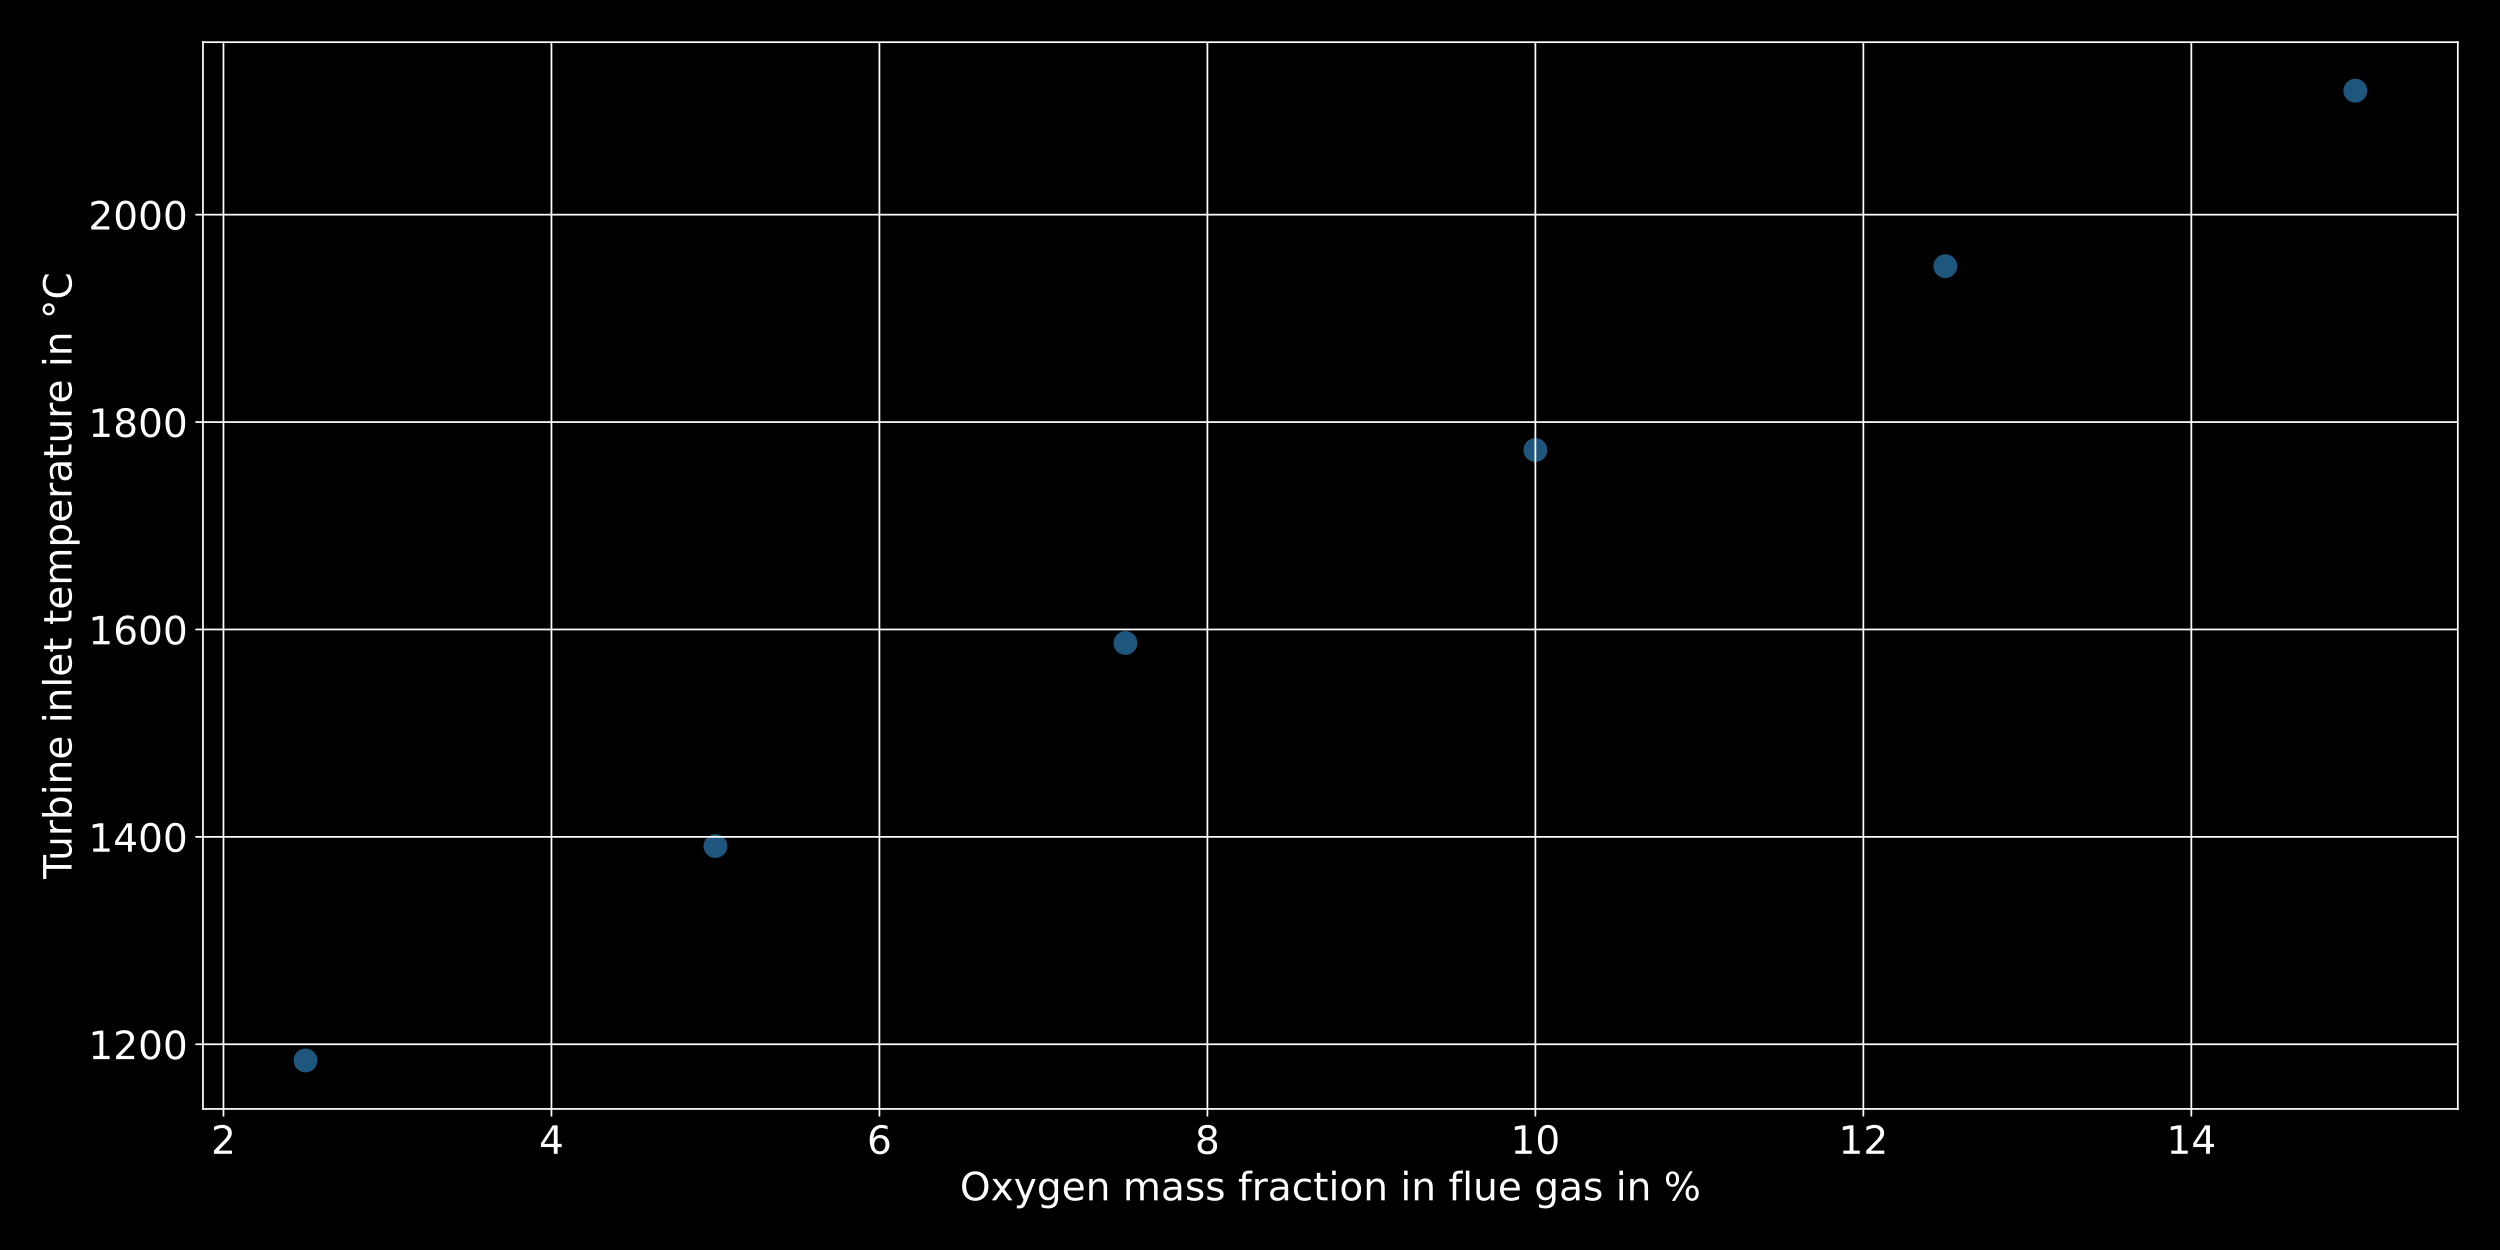
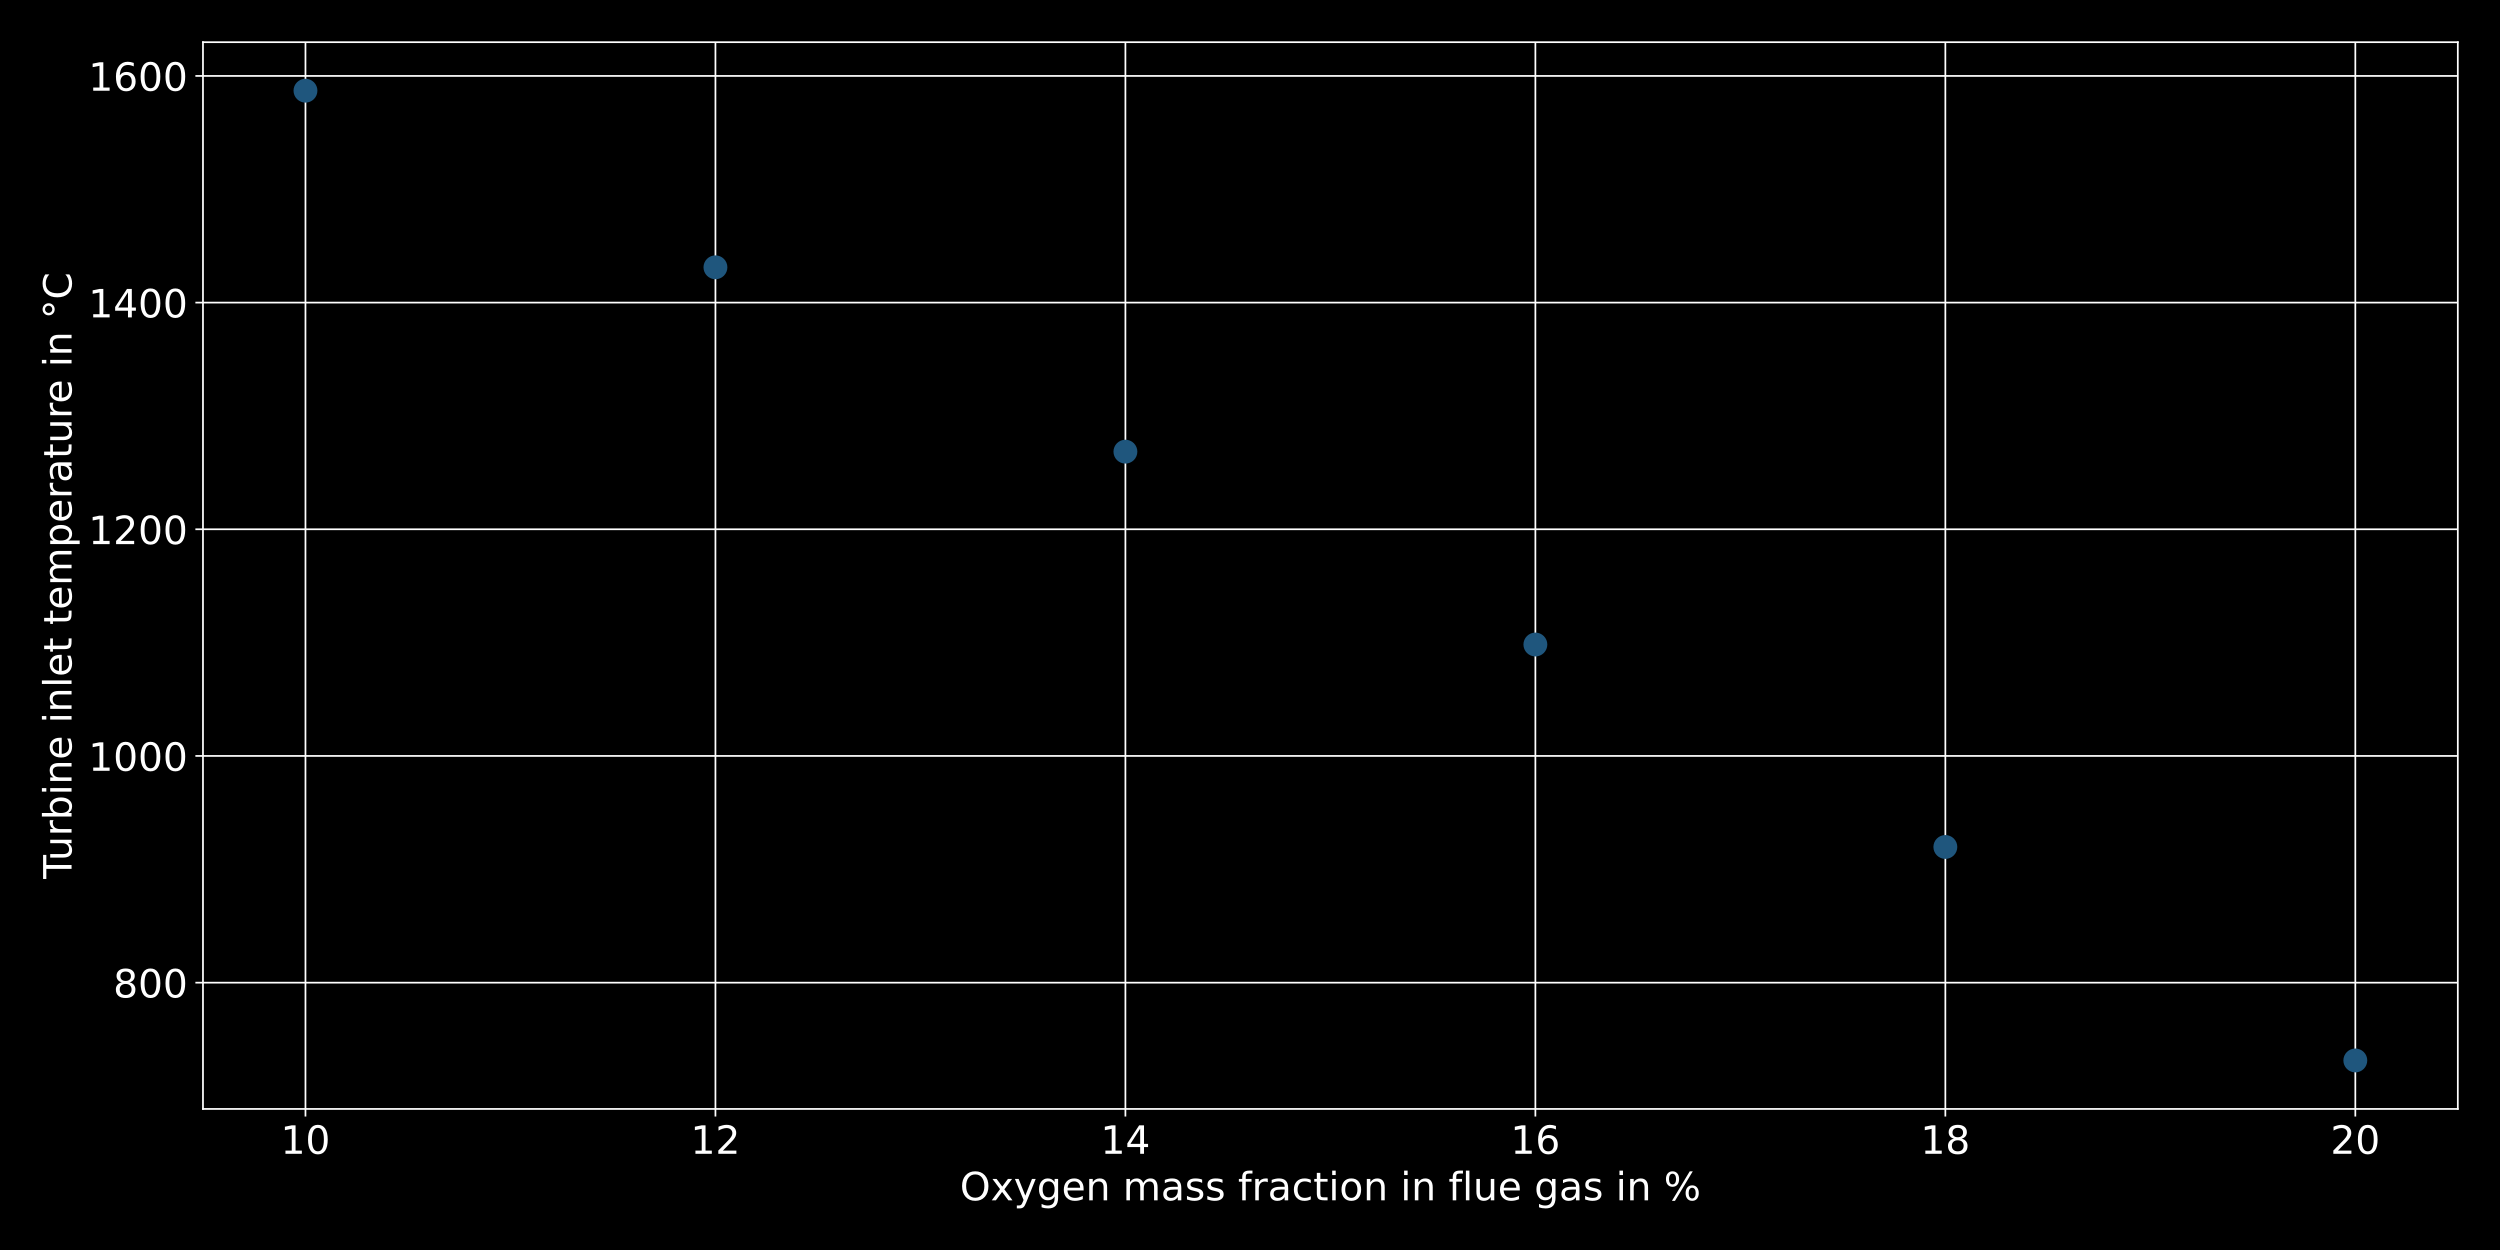
<svg xmlns="http://www.w3.org/2000/svg" xmlns:xlink="http://www.w3.org/1999/xlink" width="1152pt" height="576pt" viewBox="0 0 1152 576" version="1.1">
  <defs>
    <style type="text/css">*{stroke-linejoin: round; stroke-linecap: butt}</style>
  </defs>
  <g id="figure_1">
    <g id="patch_1">
      <path d="M 0 576  L 1152 576  L 1152 0  L 0 0  z " />
    </g>
    <g id="axes_1">
      <g id="patch_2">
        <path d="M 93.53 511  L 1132.56 511  L 1132.56 19.44  L 93.53 19.44  z " />
      </g>
-       <g id="PathCollection_1">
-         <defs>
-           <path id="m4b98dcb42b" d="M 0 5  C 1.326 5 2.598 4.473 3.536 3.536  C 4.473 2.598 5 1.326 5 0  C 5 -1.326 4.473 -2.598 3.536 -3.536  C 2.598 -4.473 1.326 -5 0 -5  C -1.326 -5 -2.598 -4.473 -3.536 -3.536  C -4.473 -2.598 -5 -1.326 -5 0  C -5 1.326 -4.473 2.598 -3.536 3.536  C -2.598 4.473 -1.326 5 0 5  z " style="stroke: #1f567d" />
-         </defs>
-         <g clip-path="url(#p46b7e50afd)">
-           <use xlink:href="#m4b98dcb42b" x="140.759" y="488.656" style="fill: #1f567d; stroke: #1f567d" />
-           <use xlink:href="#m4b98dcb42b" x="329.673" y="389.87" style="fill: #1f567d; stroke: #1f567d" />
-           <use xlink:href="#m4b98dcb42b" x="518.588" y="296.292" style="fill: #1f567d; stroke: #1f567d" />
-           <use xlink:href="#m4b98dcb42b" x="707.502" y="207.367" style="fill: #1f567d; stroke: #1f567d" />
-           <use xlink:href="#m4b98dcb42b" x="896.417" y="122.654" style="fill: #1f567d; stroke: #1f567d" />
-           <use xlink:href="#m4b98dcb42b" x="1085.331" y="41.784" style="fill: #1f567d; stroke: #1f567d" />
-         </g>
-       </g>
      <g id="matplotlib.axis_1">
        <g id="xtick_1">
          <g id="line2d_1">
-             <path d="M 102.976 511  L 102.976 19.44  " clip-path="url(#p46b7e50afd)" style="fill: none; stroke: #ffffff; stroke-width: 0.8; stroke-linecap: square" />
+             <path d="M 140.759 511  L 140.759 19.44  " clip-path="url(#pb9cee5fb3f)" style="fill: none; stroke: #ffffff; stroke-width: 0.8; stroke-linecap: square" />
          </g>
          <g id="line2d_2">
            <defs>
-               <path id="mc4c4ea09f8" d="M 0 0  L 0 3.5  " style="stroke: #ffffff; stroke-width: 0.8" />
+               <path id="m5a4a7cf193" d="M 0 0  L 0 3.5  " style="stroke: #ffffff; stroke-width: 0.8" />
            </defs>
            <g>
-               <use xlink:href="#mc4c4ea09f8" x="102.976" y="511" style="fill: #ffffff; stroke: #ffffff; stroke-width: 0.8" />
+               <use xlink:href="#m5a4a7cf193" x="140.759" y="511" style="fill: #ffffff; stroke: #ffffff; stroke-width: 0.8" />
            </g>
          </g>
          <g id="text_1">
-             <g style="fill: #ffffff" transform="translate(97.24948 531.6772)scale(0.18 -0.18)">
-               <defs>
-                 <path id="DejaVuSans-32" d="M 1228 531  L 3431 531  L 3431 0  L 469 0  L 469 531  Q 828 903 1448 1529  Q 2069 2156 2228 2338  Q 2531 2678 2651 2914  Q 2772 3150 2772 3378  Q 2772 3750 2511 3984  Q 2250 4219 1831 4219  Q 1534 4219 1204 4116  Q 875 4013 500 3803  L 500 4441  Q 881 4594 1212 4672  Q 1544 4750 1819 4750  Q 2544 4750 2975 4387  Q 3406 4025 3406 3419  Q 3406 3131 3298 2873  Q 3191 2616 2906 2266  Q 2828 2175 2409 1742  Q 1991 1309 1228 531  z " transform="scale(0.015625)" />
-               </defs>
-               <use xlink:href="#DejaVuSans-32" />
+             <g style="fill: #ffffff" transform="translate(129.3061 531.6772) scale(0.18 -0.18)">
+               <defs>
+                 <path id="DejaVuSans-31" d="M 794 531  L 1825 531  L 1825 4091  L 703 3866  L 703 4441  L 1819 4666  L 2450 4666  L 2450 531  L 3481 531  L 3481 0  L 794 0  L 794 531  z " transform="scale(0.015625)" />
+                 <path id="DejaVuSans-30" d="M 2034 4250  Q 1547 4250 1301 3770  Q 1056 3291 1056 2328  Q 1056 1369 1301 889  Q 1547 409 2034 409  Q 2525 409 2770 889  Q 3016 1369 3016 2328  Q 3016 3291 2770 3770  Q 2525 4250 2034 4250  z M 2034 4750  Q 2819 4750 3233 4129  Q 3647 3509 3647 2328  Q 3647 1150 3233 529  Q 2819 -91 2034 -91  Q 1250 -91 836 529  Q 422 1150 422 2328  Q 422 3509 836 4129  Q 1250 4750 2034 4750  z " transform="scale(0.015625)" />
+               </defs>
+               <use xlink:href="#DejaVuSans-31" />
+               <use xlink:href="#DejaVuSans-30" x="63.623" />
            </g>
          </g>
        </g>
        <g id="xtick_2">
          <g id="line2d_3">
-             <path d="M 254.107 511  L 254.107 19.44  " clip-path="url(#p46b7e50afd)" style="fill: none; stroke: #ffffff; stroke-width: 0.8; stroke-linecap: square" />
+             <path d="M 329.673 511  L 329.673 19.44  " clip-path="url(#pb9cee5fb3f)" style="fill: none; stroke: #ffffff; stroke-width: 0.8; stroke-linecap: square" />
          </g>
          <g id="line2d_4">
            <g>
-               <use xlink:href="#mc4c4ea09f8" x="254.107" y="511" style="fill: #ffffff; stroke: #ffffff; stroke-width: 0.8" />
+               <use xlink:href="#m5a4a7cf193" x="329.673" y="511" style="fill: #ffffff; stroke: #ffffff; stroke-width: 0.8" />
            </g>
          </g>
          <g id="text_2">
-             <g style="fill: #ffffff" transform="translate(248.3811 531.6772)scale(0.18 -0.18)">
-               <defs>
-                 <path id="DejaVuSans-34" d="M 2419 4116  L 825 1625  L 2419 1625  L 2419 4116  z M 2253 4666  L 3047 4666  L 3047 1625  L 3713 1625  L 3713 1100  L 3047 1100  L 3047 0  L 2419 0  L 2419 1100  L 313 1100  L 313 1709  L 2253 4666  z " transform="scale(0.015625)" />
-               </defs>
-               <use xlink:href="#DejaVuSans-34" />
+             <g style="fill: #ffffff" transform="translate(318.2207 531.6772) scale(0.18 -0.18)">
+               <defs>
+                 <path id="DejaVuSans-32" d="M 1228 531  L 3431 531  L 3431 0  L 469 0  L 469 531  Q 828 903 1448 1529  Q 2069 2156 2228 2338  Q 2531 2678 2651 2914  Q 2772 3150 2772 3378  Q 2772 3750 2511 3984  Q 2250 4219 1831 4219  Q 1534 4219 1204 4116  Q 875 4013 500 3803  L 500 4441  Q 881 4594 1212 4672  Q 1544 4750 1819 4750  Q 2544 4750 2975 4387  Q 3406 4025 3406 3419  Q 3406 3131 3298 2873  Q 3191 2616 2906 2266  Q 2828 2175 2409 1742  Q 1991 1309 1228 531  z " transform="scale(0.015625)" />
+               </defs>
+               <use xlink:href="#DejaVuSans-31" />
+               <use xlink:href="#DejaVuSans-32" x="63.623" />
            </g>
          </g>
        </g>
        <g id="xtick_3">
          <g id="line2d_5">
-             <path d="M 405.239 511  L 405.239 19.44  " clip-path="url(#p46b7e50afd)" style="fill: none; stroke: #ffffff; stroke-width: 0.8; stroke-linecap: square" />
+             <path d="M 518.588 511  L 518.588 19.44  " clip-path="url(#pb9cee5fb3f)" style="fill: none; stroke: #ffffff; stroke-width: 0.8; stroke-linecap: square" />
          </g>
          <g id="line2d_6">
            <g>
-               <use xlink:href="#mc4c4ea09f8" x="405.239" y="511" style="fill: #ffffff; stroke: #ffffff; stroke-width: 0.8" />
+               <use xlink:href="#m5a4a7cf193" x="518.588" y="511" style="fill: #ffffff; stroke: #ffffff; stroke-width: 0.8" />
            </g>
          </g>
          <g id="text_3">
-             <g style="fill: #ffffff" transform="translate(399.5127 531.6772)scale(0.18 -0.18)">
-               <defs>
-                 <path id="DejaVuSans-36" d="M 2113 2584  Q 1688 2584 1439 2293  Q 1191 2003 1191 1497  Q 1191 994 1439 701  Q 1688 409 2113 409  Q 2538 409 2786 701  Q 3034 994 3034 1497  Q 3034 2003 2786 2293  Q 2538 2584 2113 2584  z M 3366 4563  L 3366 3988  Q 3128 4100 2886 4159  Q 2644 4219 2406 4219  Q 1781 4219 1451 3797  Q 1122 3375 1075 2522  Q 1259 2794 1537 2939  Q 1816 3084 2150 3084  Q 2853 3084 3261 2657  Q 3669 2231 3669 1497  Q 3669 778 3244 343  Q 2819 -91 2113 -91  Q 1303 -91 875 529  Q 447 1150 447 2328  Q 447 3434 972 4092  Q 1497 4750 2381 4750  Q 2619 4750 2861 4703  Q 3103 4656 3366 4563  z " transform="scale(0.015625)" />
-               </defs>
-               <use xlink:href="#DejaVuSans-36" />
+             <g style="fill: #ffffff" transform="translate(507.1352 531.6772) scale(0.18 -0.18)">
+               <defs>
+                 <path id="DejaVuSans-34" d="M 2419 4116  L 825 1625  L 2419 1625  L 2419 4116  z M 2253 4666  L 3047 4666  L 3047 1625  L 3713 1625  L 3713 1100  L 3047 1100  L 3047 0  L 2419 0  L 2419 1100  L 313 1100  L 313 1709  L 2253 4666  z " transform="scale(0.015625)" />
+               </defs>
+               <use xlink:href="#DejaVuSans-31" />
+               <use xlink:href="#DejaVuSans-34" x="63.623" />
            </g>
          </g>
        </g>
        <g id="xtick_4">
          <g id="line2d_7">
-             <path d="M 556.371 511  L 556.371 19.44  " clip-path="url(#p46b7e50afd)" style="fill: none; stroke: #ffffff; stroke-width: 0.8; stroke-linecap: square" />
+             <path d="M 707.502 511  L 707.502 19.44  " clip-path="url(#pb9cee5fb3f)" style="fill: none; stroke: #ffffff; stroke-width: 0.8; stroke-linecap: square" />
          </g>
          <g id="line2d_8">
            <g>
-               <use xlink:href="#mc4c4ea09f8" x="556.371" y="511" style="fill: #ffffff; stroke: #ffffff; stroke-width: 0.8" />
+               <use xlink:href="#m5a4a7cf193" x="707.502" y="511" style="fill: #ffffff; stroke: #ffffff; stroke-width: 0.8" />
            </g>
          </g>
          <g id="text_4">
-             <g style="fill: #ffffff" transform="translate(550.6444 531.6772)scale(0.18 -0.18)">
-               <defs>
-                 <path id="DejaVuSans-38" d="M 2034 2216  Q 1584 2216 1326 1975  Q 1069 1734 1069 1313  Q 1069 891 1326 650  Q 1584 409 2034 409  Q 2484 409 2743 651  Q 3003 894 3003 1313  Q 3003 1734 2745 1975  Q 2488 2216 2034 2216  z M 1403 2484  Q 997 2584 770 2862  Q 544 3141 544 3541  Q 544 4100 942 4425  Q 1341 4750 2034 4750  Q 2731 4750 3128 4425  Q 3525 4100 3525 3541  Q 3525 3141 3298 2862  Q 3072 2584 2669 2484  Q 3125 2378 3379 2068  Q 3634 1759 3634 1313  Q 3634 634 3220 271  Q 2806 -91 2034 -91  Q 1263 -91 848 271  Q 434 634 434 1313  Q 434 1759 690 2068  Q 947 2378 1403 2484  z M 1172 3481  Q 1172 3119 1398 2916  Q 1625 2713 2034 2713  Q 2441 2713 2670 2916  Q 2900 3119 2900 3481  Q 2900 3844 2670 4047  Q 2441 4250 2034 4250  Q 1625 4250 1398 4047  Q 1172 3844 1172 3481  z " transform="scale(0.015625)" />
-               </defs>
-               <use xlink:href="#DejaVuSans-38" />
+             <g style="fill: #ffffff" transform="translate(696.0498 531.6772) scale(0.18 -0.18)">
+               <defs>
+                 <path id="DejaVuSans-36" d="M 2113 2584  Q 1688 2584 1439 2293  Q 1191 2003 1191 1497  Q 1191 994 1439 701  Q 1688 409 2113 409  Q 2538 409 2786 701  Q 3034 994 3034 1497  Q 3034 2003 2786 2293  Q 2538 2584 2113 2584  z M 3366 4563  L 3366 3988  Q 3128 4100 2886 4159  Q 2644 4219 2406 4219  Q 1781 4219 1451 3797  Q 1122 3375 1075 2522  Q 1259 2794 1537 2939  Q 1816 3084 2150 3084  Q 2853 3084 3261 2657  Q 3669 2231 3669 1497  Q 3669 778 3244 343  Q 2819 -91 2113 -91  Q 1303 -91 875 529  Q 447 1150 447 2328  Q 447 3434 972 4092  Q 1497 4750 2381 4750  Q 2619 4750 2861 4703  Q 3103 4656 3366 4563  z " transform="scale(0.015625)" />
+               </defs>
+               <use xlink:href="#DejaVuSans-31" />
+               <use xlink:href="#DejaVuSans-36" x="63.623" />
            </g>
          </g>
        </g>
        <g id="xtick_5">
          <g id="line2d_9">
-             <path d="M 707.502 511  L 707.502 19.44  " clip-path="url(#p46b7e50afd)" style="fill: none; stroke: #ffffff; stroke-width: 0.8; stroke-linecap: square" />
+             <path d="M 896.417 511  L 896.417 19.44  " clip-path="url(#pb9cee5fb3f)" style="fill: none; stroke: #ffffff; stroke-width: 0.8; stroke-linecap: square" />
          </g>
          <g id="line2d_10">
            <g>
-               <use xlink:href="#mc4c4ea09f8" x="707.502" y="511" style="fill: #ffffff; stroke: #ffffff; stroke-width: 0.8" />
+               <use xlink:href="#m5a4a7cf193" x="896.417" y="511" style="fill: #ffffff; stroke: #ffffff; stroke-width: 0.8" />
            </g>
          </g>
          <g id="text_5">
-             <g style="fill: #ffffff" transform="translate(696.0498 531.6772)scale(0.18 -0.18)">
-               <defs>
-                 <path id="DejaVuSans-31" d="M 794 531  L 1825 531  L 1825 4091  L 703 3866  L 703 4441  L 1819 4666  L 2450 4666  L 2450 531  L 3481 531  L 3481 0  L 794 0  L 794 531  z " transform="scale(0.015625)" />
-                 <path id="DejaVuSans-30" d="M 2034 4250  Q 1547 4250 1301 3770  Q 1056 3291 1056 2328  Q 1056 1369 1301 889  Q 1547 409 2034 409  Q 2525 409 2770 889  Q 3016 1369 3016 2328  Q 3016 3291 2770 3770  Q 2525 4250 2034 4250  z M 2034 4750  Q 2819 4750 3233 4129  Q 3647 3509 3647 2328  Q 3647 1150 3233 529  Q 2819 -91 2034 -91  Q 1250 -91 836 529  Q 422 1150 422 2328  Q 422 3509 836 4129  Q 1250 4750 2034 4750  z " transform="scale(0.015625)" />
-               </defs>
-               <use xlink:href="#DejaVuSans-31" />
-               <use xlink:href="#DejaVuSans-30" x="63.623" />
+             <g style="fill: #ffffff" transform="translate(884.9643 531.6772) scale(0.18 -0.18)">
+               <defs>
+                 <path id="DejaVuSans-38" d="M 2034 2216  Q 1584 2216 1326 1975  Q 1069 1734 1069 1313  Q 1069 891 1326 650  Q 1584 409 2034 409  Q 2484 409 2743 651  Q 3003 894 3003 1313  Q 3003 1734 2745 1975  Q 2488 2216 2034 2216  z M 1403 2484  Q 997 2584 770 2862  Q 544 3141 544 3541  Q 544 4100 942 4425  Q 1341 4750 2034 4750  Q 2731 4750 3128 4425  Q 3525 4100 3525 3541  Q 3525 3141 3298 2862  Q 3072 2584 2669 2484  Q 3125 2378 3379 2068  Q 3634 1759 3634 1313  Q 3634 634 3220 271  Q 2806 -91 2034 -91  Q 1263 -91 848 271  Q 434 634 434 1313  Q 434 1759 690 2068  Q 947 2378 1403 2484  z M 1172 3481  Q 1172 3119 1398 2916  Q 1625 2713 2034 2713  Q 2441 2713 2670 2916  Q 2900 3119 2900 3481  Q 2900 3844 2670 4047  Q 2441 4250 2034 4250  Q 1625 4250 1398 4047  Q 1172 3844 1172 3481  z " transform="scale(0.015625)" />
+               </defs>
+               <use xlink:href="#DejaVuSans-31" />
+               <use xlink:href="#DejaVuSans-38" x="63.623" />
            </g>
          </g>
        </g>
        <g id="xtick_6">
          <g id="line2d_11">
-             <path d="M 858.634 511  L 858.634 19.44  " clip-path="url(#p46b7e50afd)" style="fill: none; stroke: #ffffff; stroke-width: 0.8; stroke-linecap: square" />
+             <path d="M 1085.331 511  L 1085.331 19.44  " clip-path="url(#pb9cee5fb3f)" style="fill: none; stroke: #ffffff; stroke-width: 0.8; stroke-linecap: square" />
          </g>
          <g id="line2d_12">
            <g>
-               <use xlink:href="#mc4c4ea09f8" x="858.634" y="511" style="fill: #ffffff; stroke: #ffffff; stroke-width: 0.8" />
+               <use xlink:href="#m5a4a7cf193" x="1085.331" y="511" style="fill: #ffffff; stroke: #ffffff; stroke-width: 0.8" />
            </g>
          </g>
          <g id="text_6">
-             <g style="fill: #ffffff" transform="translate(847.1814 531.6772)scale(0.18 -0.18)">
-               <use xlink:href="#DejaVuSans-31" />
-               <use xlink:href="#DejaVuSans-32" x="63.623" />
-             </g>
-           </g>
-         </g>
-         <g id="xtick_7">
-           <g id="line2d_13">
-             <path d="M 1009.766 511  L 1009.766 19.44  " clip-path="url(#p46b7e50afd)" style="fill: none; stroke: #ffffff; stroke-width: 0.8; stroke-linecap: square" />
-           </g>
-           <g id="line2d_14">
-             <g>
-               <use xlink:href="#mc4c4ea09f8" x="1009.766" y="511" style="fill: #ffffff; stroke: #ffffff; stroke-width: 0.8" />
-             </g>
-           </g>
-           <g id="text_7">
-             <g style="fill: #ffffff" transform="translate(998.313 531.6772)scale(0.18 -0.18)">
-               <use xlink:href="#DejaVuSans-31" />
-               <use xlink:href="#DejaVuSans-34" x="63.623" />
-             </g>
-           </g>
-         </g>
-         <g id="text_8">
-           <g style="fill: #ffffff" transform="translate(442.3122 553.0978)scale(0.18 -0.18)">
+             <g style="fill: #ffffff" transform="translate(1073.879 531.6772) scale(0.18 -0.18)">
+               <use xlink:href="#DejaVuSans-32" />
+               <use xlink:href="#DejaVuSans-30" x="63.623" />
+             </g>
+           </g>
+         </g>
+         <g id="text_7">
+           <g style="fill: #ffffff" transform="translate(442.3122 553.0978) scale(0.18 -0.18)">
            <defs>
              <path id="DejaVuSans-4f" d="M 2522 4238  Q 1834 4238 1429 3725  Q 1025 3213 1025 2328  Q 1025 1447 1429 934  Q 1834 422 2522 422  Q 3209 422 3611 934  Q 4013 1447 4013 2328  Q 4013 3213 3611 3725  Q 3209 4238 2522 4238  z M 2522 4750  Q 3503 4750 4090 4092  Q 4678 3434 4678 2328  Q 4678 1225 4090 567  Q 3503 -91 2522 -91  Q 1538 -91 948 565  Q 359 1222 359 2328  Q 359 3434 948 4092  Q 1538 4750 2522 4750  z " transform="scale(0.015625)" />
              <path id="DejaVuSans-78" d="M 3513 3500  L 2247 1797  L 3578 0  L 2900 0  L 1881 1375  L 863 0  L 184 0  L 1544 1831  L 300 3500  L 978 3500  L 1906 2253  L 2834 3500  L 3513 3500  z " transform="scale(0.015625)" />
              <path id="DejaVuSans-79" d="M 2059 -325  Q 1816 -950 1584 -1140  Q 1353 -1331 966 -1331  L 506 -1331  L 506 -850  L 844 -850  Q 1081 -850 1212 -737  Q 1344 -625 1503 -206  L 1606 56  L 191 3500  L 800 3500  L 1894 763  L 2988 3500  L 3597 3500  L 2059 -325  z " transform="scale(0.015625)" />
              <path id="DejaVuSans-67" d="M 2906 1791  Q 2906 2416 2648 2759  Q 2391 3103 1925 3103  Q 1463 3103 1205 2759  Q 947 2416 947 1791  Q 947 1169 1205 825  Q 1463 481 1925 481  Q 2391 481 2648 825  Q 2906 1169 2906 1791  z M 3481 434  Q 3481 -459 3084 -895  Q 2688 -1331 1869 -1331  Q 1566 -1331 1297 -1286  Q 1028 -1241 775 -1147  L 775 -588  Q 1028 -725 1275 -790  Q 1522 -856 1778 -856  Q 2344 -856 2625 -561  Q 2906 -266 2906 331  L 2906 616  Q 2728 306 2450 153  Q 2172 0 1784 0  Q 1141 0 747 490  Q 353 981 353 1791  Q 353 2603 747 3093  Q 1141 3584 1784 3584  Q 2172 3584 2450 3431  Q 2728 3278 2906 2969  L 2906 3500  L 3481 3500  L 3481 434  z " transform="scale(0.015625)" />
              <path id="DejaVuSans-65" d="M 3597 1894  L 3597 1613  L 953 1613  Q 991 1019 1311 708  Q 1631 397 2203 397  Q 2534 397 2845 478  Q 3156 559 3463 722  L 3463 178  Q 3153 47 2828 -22  Q 2503 -91 2169 -91  Q 1331 -91 842 396  Q 353 884 353 1716  Q 353 2575 817 3079  Q 1281 3584 2069 3584  Q 2775 3584 3186 3129  Q 3597 2675 3597 1894  z M 3022 2063  Q 3016 2534 2758 2815  Q 2500 3097 2075 3097  Q 1594 3097 1305 2825  Q 1016 2553 972 2059  L 3022 2063  z " transform="scale(0.015625)" />
              <path id="DejaVuSans-6e" d="M 3513 2113  L 3513 0  L 2938 0  L 2938 2094  Q 2938 2591 2744 2837  Q 2550 3084 2163 3084  Q 1697 3084 1428 2787  Q 1159 2491 1159 1978  L 1159 0  L 581 0  L 581 3500  L 1159 3500  L 1159 2956  Q 1366 3272 1645 3428  Q 1925 3584 2291 3584  Q 2894 3584 3203 3211  Q 3513 2838 3513 2113  z " transform="scale(0.015625)" />
              <path id="DejaVuSans-20" transform="scale(0.015625)" />
              <path id="DejaVuSans-6d" d="M 3328 2828  Q 3544 3216 3844 3400  Q 4144 3584 4550 3584  Q 5097 3584 5394 3201  Q 5691 2819 5691 2113  L 5691 0  L 5113 0  L 5113 2094  Q 5113 2597 4934 2840  Q 4756 3084 4391 3084  Q 3944 3084 3684 2787  Q 3425 2491 3425 1978  L 3425 0  L 2847 0  L 2847 2094  Q 2847 2600 2669 2842  Q 2491 3084 2119 3084  Q 1678 3084 1418 2786  Q 1159 2488 1159 1978  L 1159 0  L 581 0  L 581 3500  L 1159 3500  L 1159 2956  Q 1356 3278 1631 3431  Q 1906 3584 2284 3584  Q 2666 3584 2933 3390  Q 3200 3197 3328 2828  z " transform="scale(0.015625)" />
              <path id="DejaVuSans-61" d="M 2194 1759  Q 1497 1759 1228 1600  Q 959 1441 959 1056  Q 959 750 1161 570  Q 1363 391 1709 391  Q 2188 391 2477 730  Q 2766 1069 2766 1631  L 2766 1759  L 2194 1759  z M 3341 1997  L 3341 0  L 2766 0  L 2766 531  Q 2569 213 2275 61  Q 1981 -91 1556 -91  Q 1019 -91 701 211  Q 384 513 384 1019  Q 384 1609 779 1909  Q 1175 2209 1959 2209  L 2766 2209  L 2766 2266  Q 2766 2663 2505 2880  Q 2244 3097 1772 3097  Q 1472 3097 1187 3025  Q 903 2953 641 2809  L 641 3341  Q 956 3463 1253 3523  Q 1550 3584 1831 3584  Q 2591 3584 2966 3190  Q 3341 2797 3341 1997  z " transform="scale(0.015625)" />
              <path id="DejaVuSans-73" d="M 2834 3397  L 2834 2853  Q 2591 2978 2328 3040  Q 2066 3103 1784 3103  Q 1356 3103 1142 2972  Q 928 2841 928 2578  Q 928 2378 1081 2264  Q 1234 2150 1697 2047  L 1894 2003  Q 2506 1872 2764 1633  Q 3022 1394 3022 966  Q 3022 478 2636 193  Q 2250 -91 1575 -91  Q 1294 -91 989 -36  Q 684 19 347 128  L 347 722  Q 666 556 975 473  Q 1284 391 1588 391  Q 1994 391 2212 530  Q 2431 669 2431 922  Q 2431 1156 2273 1281  Q 2116 1406 1581 1522  L 1381 1569  Q 847 1681 609 1914  Q 372 2147 372 2553  Q 372 3047 722 3315  Q 1072 3584 1716 3584  Q 2034 3584 2315 3537  Q 2597 3491 2834 3397  z " transform="scale(0.015625)" />
              <path id="DejaVuSans-66" d="M 2375 4863  L 2375 4384  L 1825 4384  Q 1516 4384 1395 4259  Q 1275 4134 1275 3809  L 1275 3500  L 2222 3500  L 2222 3053  L 1275 3053  L 1275 0  L 697 0  L 697 3053  L 147 3053  L 147 3500  L 697 3500  L 697 3744  Q 697 4328 969 4595  Q 1241 4863 1831 4863  L 2375 4863  z " transform="scale(0.015625)" />
              <path id="DejaVuSans-72" d="M 2631 2963  Q 2534 3019 2420 3045  Q 2306 3072 2169 3072  Q 1681 3072 1420 2755  Q 1159 2438 1159 1844  L 1159 0  L 581 0  L 581 3500  L 1159 3500  L 1159 2956  Q 1341 3275 1631 3429  Q 1922 3584 2338 3584  Q 2397 3584 2469 3576  Q 2541 3569 2628 3553  L 2631 2963  z " transform="scale(0.015625)" />
              <path id="DejaVuSans-63" d="M 3122 3366  L 3122 2828  Q 2878 2963 2633 3030  Q 2388 3097 2138 3097  Q 1578 3097 1268 2742  Q 959 2388 959 1747  Q 959 1106 1268 751  Q 1578 397 2138 397  Q 2388 397 2633 464  Q 2878 531 3122 666  L 3122 134  Q 2881 22 2623 -34  Q 2366 -91 2075 -91  Q 1284 -91 818 406  Q 353 903 353 1747  Q 353 2603 823 3093  Q 1294 3584 2113 3584  Q 2378 3584 2631 3529  Q 2884 3475 3122 3366  z " transform="scale(0.015625)" />
              <path id="DejaVuSans-74" d="M 1172 4494  L 1172 3500  L 2356 3500  L 2356 3053  L 1172 3053  L 1172 1153  Q 1172 725 1289 603  Q 1406 481 1766 481  L 2356 481  L 2356 0  L 1766 0  Q 1100 0 847 248  Q 594 497 594 1153  L 594 3053  L 172 3053  L 172 3500  L 594 3500  L 594 4494  L 1172 4494  z " transform="scale(0.015625)" />
              <path id="DejaVuSans-69" d="M 603 3500  L 1178 3500  L 1178 0  L 603 0  L 603 3500  z M 603 4863  L 1178 4863  L 1178 4134  L 603 4134  L 603 4863  z " transform="scale(0.015625)" />
              <path id="DejaVuSans-6f" d="M 1959 3097  Q 1497 3097 1228 2736  Q 959 2375 959 1747  Q 959 1119 1226 758  Q 1494 397 1959 397  Q 2419 397 2687 759  Q 2956 1122 2956 1747  Q 2956 2369 2687 2733  Q 2419 3097 1959 3097  z M 1959 3584  Q 2709 3584 3137 3096  Q 3566 2609 3566 1747  Q 3566 888 3137 398  Q 2709 -91 1959 -91  Q 1206 -91 779 398  Q 353 888 353 1747  Q 353 2609 779 3096  Q 1206 3584 1959 3584  z " transform="scale(0.015625)" />
              <path id="DejaVuSans-6c" d="M 603 4863  L 1178 4863  L 1178 0  L 603 0  L 603 4863  z " transform="scale(0.015625)" />
              <path id="DejaVuSans-75" d="M 544 1381  L 544 3500  L 1119 3500  L 1119 1403  Q 1119 906 1312 657  Q 1506 409 1894 409  Q 2359 409 2629 706  Q 2900 1003 2900 1516  L 2900 3500  L 3475 3500  L 3475 0  L 2900 0  L 2900 538  Q 2691 219 2414 64  Q 2138 -91 1772 -91  Q 1169 -91 856 284  Q 544 659 544 1381  z M 1991 3584  L 1991 3584  z " transform="scale(0.015625)" />
              <path id="DejaVuSans-25" d="M 4653 2053  Q 4381 2053 4226 1822  Q 4072 1591 4072 1178  Q 4072 772 4226 539  Q 4381 306 4653 306  Q 4919 306 5073 539  Q 5228 772 5228 1178  Q 5228 1588 5073 1820  Q 4919 2053 4653 2053  z M 4653 2450  Q 5147 2450 5437 2106  Q 5728 1763 5728 1178  Q 5728 594 5436 251  Q 5144 -91 4653 -91  Q 4153 -91 3862 251  Q 3572 594 3572 1178  Q 3572 1766 3864 2108  Q 4156 2450 4653 2450  z M 1428 4353  Q 1159 4353 1004 4120  Q 850 3888 850 3481  Q 850 3069 1003 2837  Q 1156 2606 1428 2606  Q 1700 2606 1854 2837  Q 2009 3069 2009 3481  Q 2009 3884 1853 4118  Q 1697 4353 1428 4353  z M 4250 4750  L 4750 4750  L 1831 -91  L 1331 -91  L 4250 4750  z M 1428 4750  Q 1922 4750 2215 4408  Q 2509 4066 2509 3481  Q 2509 2891 2217 2550  Q 1925 2209 1428 2209  Q 931 2209 642 2551  Q 353 2894 353 3481  Q 353 4063 643 4406  Q 934 4750 1428 4750  z " transform="scale(0.015625)" />
            </defs>
            <use xlink:href="#DejaVuSans-4f" />
            <use xlink:href="#DejaVuSans-78" x="78.711" />
            <use xlink:href="#DejaVuSans-79" x="137.891" />
            <use xlink:href="#DejaVuSans-67" x="197.07" />
            <use xlink:href="#DejaVuSans-65" x="260.547" />
            <use xlink:href="#DejaVuSans-6e" x="322.07" />
            <use xlink:href="#DejaVuSans-20" x="385.449" />
            <use xlink:href="#DejaVuSans-6d" x="417.236" />
            <use xlink:href="#DejaVuSans-61" x="514.648" />
            <use xlink:href="#DejaVuSans-73" x="575.928" />
            <use xlink:href="#DejaVuSans-73" x="628.027" />
            <use xlink:href="#DejaVuSans-20" x="680.127" />
            <use xlink:href="#DejaVuSans-66" x="711.914" />
            <use xlink:href="#DejaVuSans-72" x="747.119" />
            <use xlink:href="#DejaVuSans-61" x="788.232" />
            <use xlink:href="#DejaVuSans-63" x="849.512" />
            <use xlink:href="#DejaVuSans-74" x="904.492" />
            <use xlink:href="#DejaVuSans-69" x="943.701" />
            <use xlink:href="#DejaVuSans-6f" x="971.484" />
            <use xlink:href="#DejaVuSans-6e" x="1032.666" />
            <use xlink:href="#DejaVuSans-20" x="1096.045" />
            <use xlink:href="#DejaVuSans-69" x="1127.832" />
            <use xlink:href="#DejaVuSans-6e" x="1155.615" />
            <use xlink:href="#DejaVuSans-20" x="1218.994" />
            <use xlink:href="#DejaVuSans-66" x="1250.781" />
            <use xlink:href="#DejaVuSans-6c" x="1285.986" />
            <use xlink:href="#DejaVuSans-75" x="1313.77" />
            <use xlink:href="#DejaVuSans-65" x="1377.148" />
            <use xlink:href="#DejaVuSans-20" x="1438.672" />
            <use xlink:href="#DejaVuSans-67" x="1470.459" />
            <use xlink:href="#DejaVuSans-61" x="1533.936" />
            <use xlink:href="#DejaVuSans-73" x="1595.215" />
            <use xlink:href="#DejaVuSans-20" x="1647.314" />
            <use xlink:href="#DejaVuSans-69" x="1679.102" />
            <use xlink:href="#DejaVuSans-6e" x="1706.885" />
            <use xlink:href="#DejaVuSans-20" x="1770.264" />
            <use xlink:href="#DejaVuSans-25" x="1802.051" />
          </g>
        </g>
      </g>
      <g id="matplotlib.axis_2">
        <g id="ytick_1">
+           <g id="line2d_13">
+             <path d="M 93.53 452.8  L 1132.56 452.8  " clip-path="url(#pb9cee5fb3f)" style="fill: none; stroke: #ffffff; stroke-width: 0.8; stroke-linecap: square" />
+           </g>
+           <g id="line2d_14">
+             <defs>
+               <path id="m6b11a42abe" d="M 0 0  L -3.5 0  " style="stroke: #ffffff; stroke-width: 0.8" />
+             </defs>
+             <g>
+               <use xlink:href="#m6b11a42abe" x="93.53" y="452.8" style="fill: #ffffff; stroke: #ffffff; stroke-width: 0.8" />
+             </g>
+           </g>
+           <g id="text_8">
+             <g style="fill: #ffffff" transform="translate(52.1725 459.6389) scale(0.18 -0.18)">
+               <use xlink:href="#DejaVuSans-38" />
+               <use xlink:href="#DejaVuSans-30" x="63.623" />
+               <use xlink:href="#DejaVuSans-30" x="127.246" />
+             </g>
+           </g>
+         </g>
+         <g id="ytick_2">
          <g id="line2d_15">
-             <path d="M 93.53 481.196  L 1132.56 481.196  " clip-path="url(#p46b7e50afd)" style="fill: none; stroke: #ffffff; stroke-width: 0.8; stroke-linecap: square" />
+             <path d="M 93.53 348.345  L 1132.56 348.345  " clip-path="url(#pb9cee5fb3f)" style="fill: none; stroke: #ffffff; stroke-width: 0.8; stroke-linecap: square" />
          </g>
          <g id="line2d_16">
-             <defs>
-               <path id="mcfad60dd4a" d="M 0 0  L -3.5 0  " style="stroke: #ffffff; stroke-width: 0.8" />
-             </defs>
-             <g>
-               <use xlink:href="#mcfad60dd4a" x="93.53" y="481.196" style="fill: #ffffff; stroke: #ffffff; stroke-width: 0.8" />
+             <g>
+               <use xlink:href="#m6b11a42abe" x="93.53" y="348.345" style="fill: #ffffff; stroke: #ffffff; stroke-width: 0.8" />
            </g>
          </g>
          <g id="text_9">
-             <g style="fill: #ffffff" transform="translate(40.72 488.0349)scale(0.18 -0.18)">
+             <g style="fill: #ffffff" transform="translate(40.72 355.1833) scale(0.18 -0.18)">
+               <use xlink:href="#DejaVuSans-31" />
+               <use xlink:href="#DejaVuSans-30" x="63.623" />
+               <use xlink:href="#DejaVuSans-30" x="127.246" />
+               <use xlink:href="#DejaVuSans-30" x="190.869" />
+             </g>
+           </g>
+         </g>
+         <g id="ytick_3">
+           <g id="line2d_17">
+             <path d="M 93.53 243.889  L 1132.56 243.889  " clip-path="url(#pb9cee5fb3f)" style="fill: none; stroke: #ffffff; stroke-width: 0.8; stroke-linecap: square" />
+           </g>
+           <g id="line2d_18">
+             <g>
+               <use xlink:href="#m6b11a42abe" x="93.53" y="243.889" style="fill: #ffffff; stroke: #ffffff; stroke-width: 0.8" />
+             </g>
+           </g>
+           <g id="text_10">
+             <g style="fill: #ffffff" transform="translate(40.72 250.7277) scale(0.18 -0.18)">
              <use xlink:href="#DejaVuSans-31" />
              <use xlink:href="#DejaVuSans-32" x="63.623" />
              <use xlink:href="#DejaVuSans-30" x="127.246" />
              <use xlink:href="#DejaVuSans-30" x="190.869" />
            </g>
          </g>
        </g>
-         <g id="ytick_2">
-           <g id="line2d_17">
-             <path d="M 93.53 385.631  L 1132.56 385.631  " clip-path="url(#p46b7e50afd)" style="fill: none; stroke: #ffffff; stroke-width: 0.8; stroke-linecap: square" />
-           </g>
-           <g id="line2d_18">
-             <g>
-               <use xlink:href="#mcfad60dd4a" x="93.53" y="385.631" style="fill: #ffffff; stroke: #ffffff; stroke-width: 0.8" />
-             </g>
-           </g>
-           <g id="text_10">
-             <g style="fill: #ffffff" transform="translate(40.72 392.4693)scale(0.18 -0.18)">
+         <g id="ytick_4">
+           <g id="line2d_19">
+             <path d="M 93.53 139.434  L 1132.56 139.434  " clip-path="url(#pb9cee5fb3f)" style="fill: none; stroke: #ffffff; stroke-width: 0.8; stroke-linecap: square" />
+           </g>
+           <g id="line2d_20">
+             <g>
+               <use xlink:href="#m6b11a42abe" x="93.53" y="139.434" style="fill: #ffffff; stroke: #ffffff; stroke-width: 0.8" />
+             </g>
+           </g>
+           <g id="text_11">
+             <g style="fill: #ffffff" transform="translate(40.72 146.2721) scale(0.18 -0.18)">
              <use xlink:href="#DejaVuSans-31" />
              <use xlink:href="#DejaVuSans-34" x="63.623" />
              <use xlink:href="#DejaVuSans-30" x="127.246" />
              <use xlink:href="#DejaVuSans-30" x="190.869" />
            </g>
          </g>
        </g>
-         <g id="ytick_3">
-           <g id="line2d_19">
-             <path d="M 93.53 290.065  L 1132.56 290.065  " clip-path="url(#p46b7e50afd)" style="fill: none; stroke: #ffffff; stroke-width: 0.8; stroke-linecap: square" />
-           </g>
-           <g id="line2d_20">
-             <g>
-               <use xlink:href="#mcfad60dd4a" x="93.53" y="290.065" style="fill: #ffffff; stroke: #ffffff; stroke-width: 0.8" />
-             </g>
-           </g>
-           <g id="text_11">
-             <g style="fill: #ffffff" transform="translate(40.72 296.9037)scale(0.18 -0.18)">
+         <g id="ytick_5">
+           <g id="line2d_21">
+             <path d="M 93.53 34.978  L 1132.56 34.978  " clip-path="url(#pb9cee5fb3f)" style="fill: none; stroke: #ffffff; stroke-width: 0.8; stroke-linecap: square" />
+           </g>
+           <g id="line2d_22">
+             <g>
+               <use xlink:href="#m6b11a42abe" x="93.53" y="34.978" style="fill: #ffffff; stroke: #ffffff; stroke-width: 0.8" />
+             </g>
+           </g>
+           <g id="text_12">
+             <g style="fill: #ffffff" transform="translate(40.72 41.81654) scale(0.18 -0.18)">
              <use xlink:href="#DejaVuSans-31" />
              <use xlink:href="#DejaVuSans-36" x="63.623" />
              <use xlink:href="#DejaVuSans-30" x="127.246" />
              <use xlink:href="#DejaVuSans-30" x="190.869" />
            </g>
          </g>
        </g>
-         <g id="ytick_4">
-           <g id="line2d_21">
-             <path d="M 93.53 194.5  L 1132.56 194.5  " clip-path="url(#p46b7e50afd)" style="fill: none; stroke: #ffffff; stroke-width: 0.8; stroke-linecap: square" />
-           </g>
-           <g id="line2d_22">
-             <g>
-               <use xlink:href="#mcfad60dd4a" x="93.53" y="194.5" style="fill: #ffffff; stroke: #ffffff; stroke-width: 0.8" />
-             </g>
-           </g>
-           <g id="text_12">
-             <g style="fill: #ffffff" transform="translate(40.72 201.3381)scale(0.18 -0.18)">
-               <use xlink:href="#DejaVuSans-31" />
-               <use xlink:href="#DejaVuSans-38" x="63.623" />
-               <use xlink:href="#DejaVuSans-30" x="127.246" />
-               <use xlink:href="#DejaVuSans-30" x="190.869" />
-             </g>
-           </g>
-         </g>
-         <g id="ytick_5">
-           <g id="line2d_23">
-             <path d="M 93.53 98.934  L 1132.56 98.934  " clip-path="url(#p46b7e50afd)" style="fill: none; stroke: #ffffff; stroke-width: 0.8; stroke-linecap: square" />
-           </g>
-           <g id="line2d_24">
-             <g>
-               <use xlink:href="#mcfad60dd4a" x="93.53" y="98.934" style="fill: #ffffff; stroke: #ffffff; stroke-width: 0.8" />
-             </g>
-           </g>
-           <g id="text_13">
-             <g style="fill: #ffffff" transform="translate(40.72 105.7725)scale(0.18 -0.18)">
-               <use xlink:href="#DejaVuSans-32" />
-               <use xlink:href="#DejaVuSans-30" x="63.623" />
-               <use xlink:href="#DejaVuSans-30" x="127.246" />
-               <use xlink:href="#DejaVuSans-30" x="190.869" />
-             </g>
-           </g>
-         </g>
-         <g id="text_14">
-           <g style="fill: #ffffff" transform="translate(32.97656 404.9816)rotate(-90)scale(0.18 -0.18)">
+         <g id="text_13">
+           <g style="fill: #ffffff" transform="translate(32.97656 404.9816) rotate(-90) scale(0.18 -0.18)">
            <defs>
              <path id="DejaVuSans-54" d="M -19 4666  L 3928 4666  L 3928 4134  L 2272 4134  L 2272 0  L 1638 0  L 1638 4134  L -19 4134  L -19 4666  z " transform="scale(0.015625)" />
              <path id="DejaVuSans-62" d="M 3116 1747  Q 3116 2381 2855 2742  Q 2594 3103 2138 3103  Q 1681 3103 1420 2742  Q 1159 2381 1159 1747  Q 1159 1113 1420 752  Q 1681 391 2138 391  Q 2594 391 2855 752  Q 3116 1113 3116 1747  z M 1159 2969  Q 1341 3281 1617 3432  Q 1894 3584 2278 3584  Q 2916 3584 3314 3078  Q 3713 2572 3713 1747  Q 3713 922 3314 415  Q 2916 -91 2278 -91  Q 1894 -91 1617 61  Q 1341 213 1159 525  L 1159 0  L 581 0  L 581 4863  L 1159 4863  L 1159 2969  z " transform="scale(0.015625)" />
              <path id="DejaVuSans-70" d="M 1159 525  L 1159 -1331  L 581 -1331  L 581 3500  L 1159 3500  L 1159 2969  Q 1341 3281 1617 3432  Q 1894 3584 2278 3584  Q 2916 3584 3314 3078  Q 3713 2572 3713 1747  Q 3713 922 3314 415  Q 2916 -91 2278 -91  Q 1894 -91 1617 61  Q 1341 213 1159 525  z M 3116 1747  Q 3116 2381 2855 2742  Q 2594 3103 2138 3103  Q 1681 3103 1420 2742  Q 1159 2381 1159 1747  Q 1159 1113 1420 752  Q 1681 391 2138 391  Q 2594 391 2855 752  Q 3116 1113 3116 1747  z " transform="scale(0.015625)" />
              <path id="DejaVuSans-b0" d="M 1600 4347  Q 1350 4347 1178 4173  Q 1006 4000 1006 3750  Q 1006 3503 1178 3333  Q 1350 3163 1600 3163  Q 1850 3163 2022 3333  Q 2194 3503 2194 3750  Q 2194 3997 2020 4172  Q 1847 4347 1600 4347  z M 1600 4750  Q 1800 4750 1984 4673  Q 2169 4597 2303 4453  Q 2447 4313 2519 4134  Q 2591 3956 2591 3750  Q 2591 3338 2302 3052  Q 2013 2766 1594 2766  Q 1172 2766 890 3047  Q 609 3328 609 3750  Q 609 4169 896 4459  Q 1184 4750 1600 4750  z " transform="scale(0.015625)" />
              <path id="DejaVuSans-43" d="M 4122 4306  L 4122 3641  Q 3803 3938 3442 4084  Q 3081 4231 2675 4231  Q 1875 4231 1450 3742  Q 1025 3253 1025 2328  Q 1025 1406 1450 917  Q 1875 428 2675 428  Q 3081 428 3442 575  Q 3803 722 4122 1019  L 4122 359  Q 3791 134 3420 21  Q 3050 -91 2638 -91  Q 1578 -91 968 557  Q 359 1206 359 2328  Q 359 3453 968 4101  Q 1578 4750 2638 4750  Q 3056 4750 3426 4639  Q 3797 4528 4122 4306  z " transform="scale(0.015625)" />
            </defs>
            <use xlink:href="#DejaVuSans-54" />
            <use xlink:href="#DejaVuSans-75" x="45.959" />
            <use xlink:href="#DejaVuSans-72" x="109.338" />
            <use xlink:href="#DejaVuSans-62" x="150.451" />
            <use xlink:href="#DejaVuSans-69" x="213.928" />
            <use xlink:href="#DejaVuSans-6e" x="241.711" />
            <use xlink:href="#DejaVuSans-65" x="305.09" />
            <use xlink:href="#DejaVuSans-20" x="366.613" />
            <use xlink:href="#DejaVuSans-69" x="398.4" />
            <use xlink:href="#DejaVuSans-6e" x="426.184" />
            <use xlink:href="#DejaVuSans-6c" x="489.562" />
            <use xlink:href="#DejaVuSans-65" x="517.346" />
            <use xlink:href="#DejaVuSans-74" x="578.869" />
            <use xlink:href="#DejaVuSans-20" x="618.078" />
            <use xlink:href="#DejaVuSans-74" x="649.865" />
            <use xlink:href="#DejaVuSans-65" x="689.074" />
            <use xlink:href="#DejaVuSans-6d" x="750.598" />
            <use xlink:href="#DejaVuSans-70" x="848.01" />
            <use xlink:href="#DejaVuSans-65" x="911.486" />
            <use xlink:href="#DejaVuSans-72" x="973.01" />
            <use xlink:href="#DejaVuSans-61" x="1014.123" />
            <use xlink:href="#DejaVuSans-74" x="1075.402" />
            <use xlink:href="#DejaVuSans-75" x="1114.611" />
            <use xlink:href="#DejaVuSans-72" x="1177.99" />
            <use xlink:href="#DejaVuSans-65" x="1216.854" />
            <use xlink:href="#DejaVuSans-20" x="1278.377" />
            <use xlink:href="#DejaVuSans-69" x="1310.164" />
            <use xlink:href="#DejaVuSans-6e" x="1337.947" />
            <use xlink:href="#DejaVuSans-20" x="1401.326" />
            <use xlink:href="#DejaVuSans-b0" x="1433.113" />
            <use xlink:href="#DejaVuSans-43" x="1483.113" />
          </g>
        </g>
      </g>
+       <g id="PathCollection_1">
+         <defs>
+           <path id="m15515c0eaf" d="M 0 5  C 1.326 5 2.598 4.473 3.536 3.536  C 4.473 2.598 5 1.326 5 0  C 5 -1.326 4.473 -2.598 3.536 -3.536  C 2.598 -4.473 1.326 -5 0 -5  C -1.326 -5 -2.598 -4.473 -3.536 -3.536  C -4.473 -2.598 -5 -1.326 -5 0  C -5 1.326 -4.473 2.598 -3.536 3.536  C -2.598 4.473 -1.326 5 0 5  z " style="stroke: #1f567d" />
+         </defs>
+         <g clip-path="url(#pb9cee5fb3f)">
+           <use xlink:href="#m15515c0eaf" x="140.759" y="41.784" style="fill: #1f567d; stroke: #1f567d" />
+           <use xlink:href="#m15515c0eaf" x="329.673" y="123.177" style="fill: #1f567d; stroke: #1f567d" />
+           <use xlink:href="#m15515c0eaf" x="518.588" y="208.124" style="fill: #1f567d; stroke: #1f567d" />
+           <use xlink:href="#m15515c0eaf" x="707.502" y="296.997" style="fill: #1f567d; stroke: #1f567d" />
+           <use xlink:href="#m15515c0eaf" x="896.417" y="390.283" style="fill: #1f567d; stroke: #1f567d" />
+           <use xlink:href="#m15515c0eaf" x="1085.331" y="488.656" style="fill: #1f567d; stroke: #1f567d" />
+         </g>
+       </g>
      <g id="patch_3">
        <path d="M 93.53 511  L 93.53 19.44  " style="fill: none; stroke: #ffffff; stroke-width: 0.8; stroke-linejoin: miter; stroke-linecap: square" />
      </g>
      <g id="patch_4">
        <path d="M 1132.56 511  L 1132.56 19.44  " style="fill: none; stroke: #ffffff; stroke-width: 0.8; stroke-linejoin: miter; stroke-linecap: square" />
      </g>
      <g id="patch_5">
        <path d="M 93.53 511  L 1132.56 511  " style="fill: none; stroke: #ffffff; stroke-width: 0.8; stroke-linejoin: miter; stroke-linecap: square" />
      </g>
      <g id="patch_6">
        <path d="M 93.53 19.44  L 1132.56 19.44  " style="fill: none; stroke: #ffffff; stroke-width: 0.8; stroke-linejoin: miter; stroke-linecap: square" />
      </g>
    </g>
  </g>
  <defs>
-     <clipPath id="p46b7e50afd">
+     <clipPath id="pb9cee5fb3f">
      <rect x="93.53" y="19.44" width="1039.03" height="491.56" />
    </clipPath>
  </defs>
</svg>
